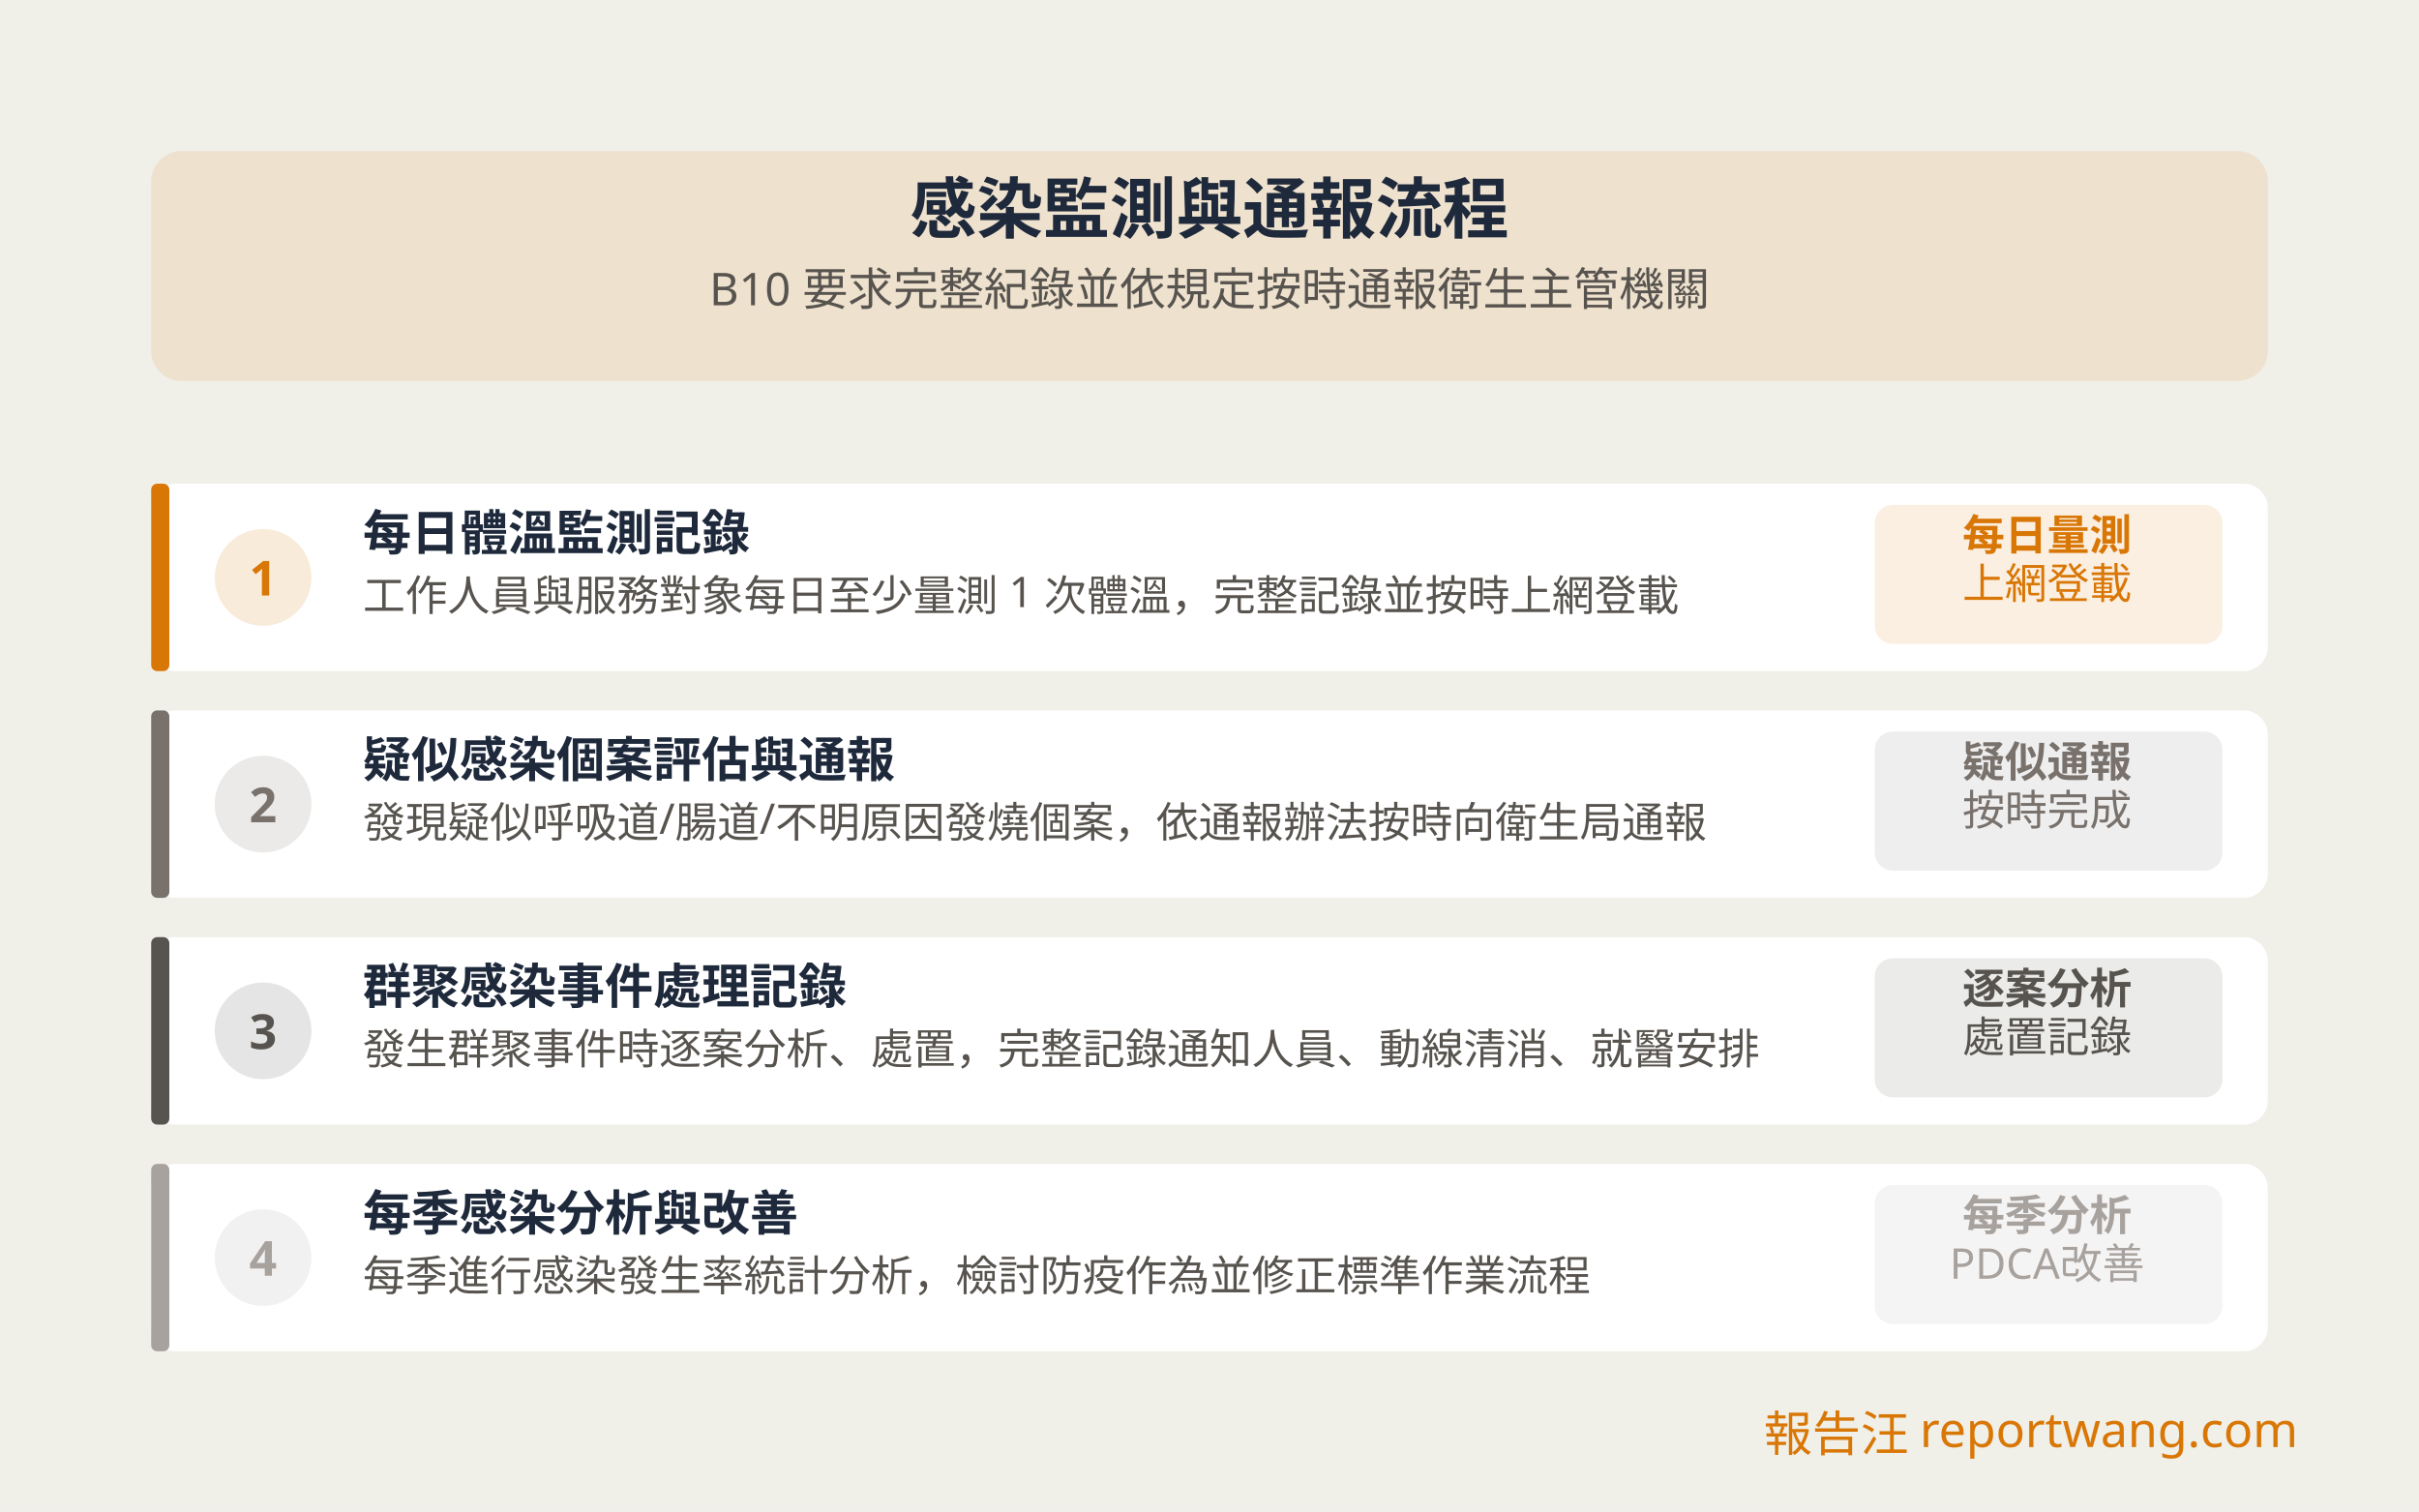
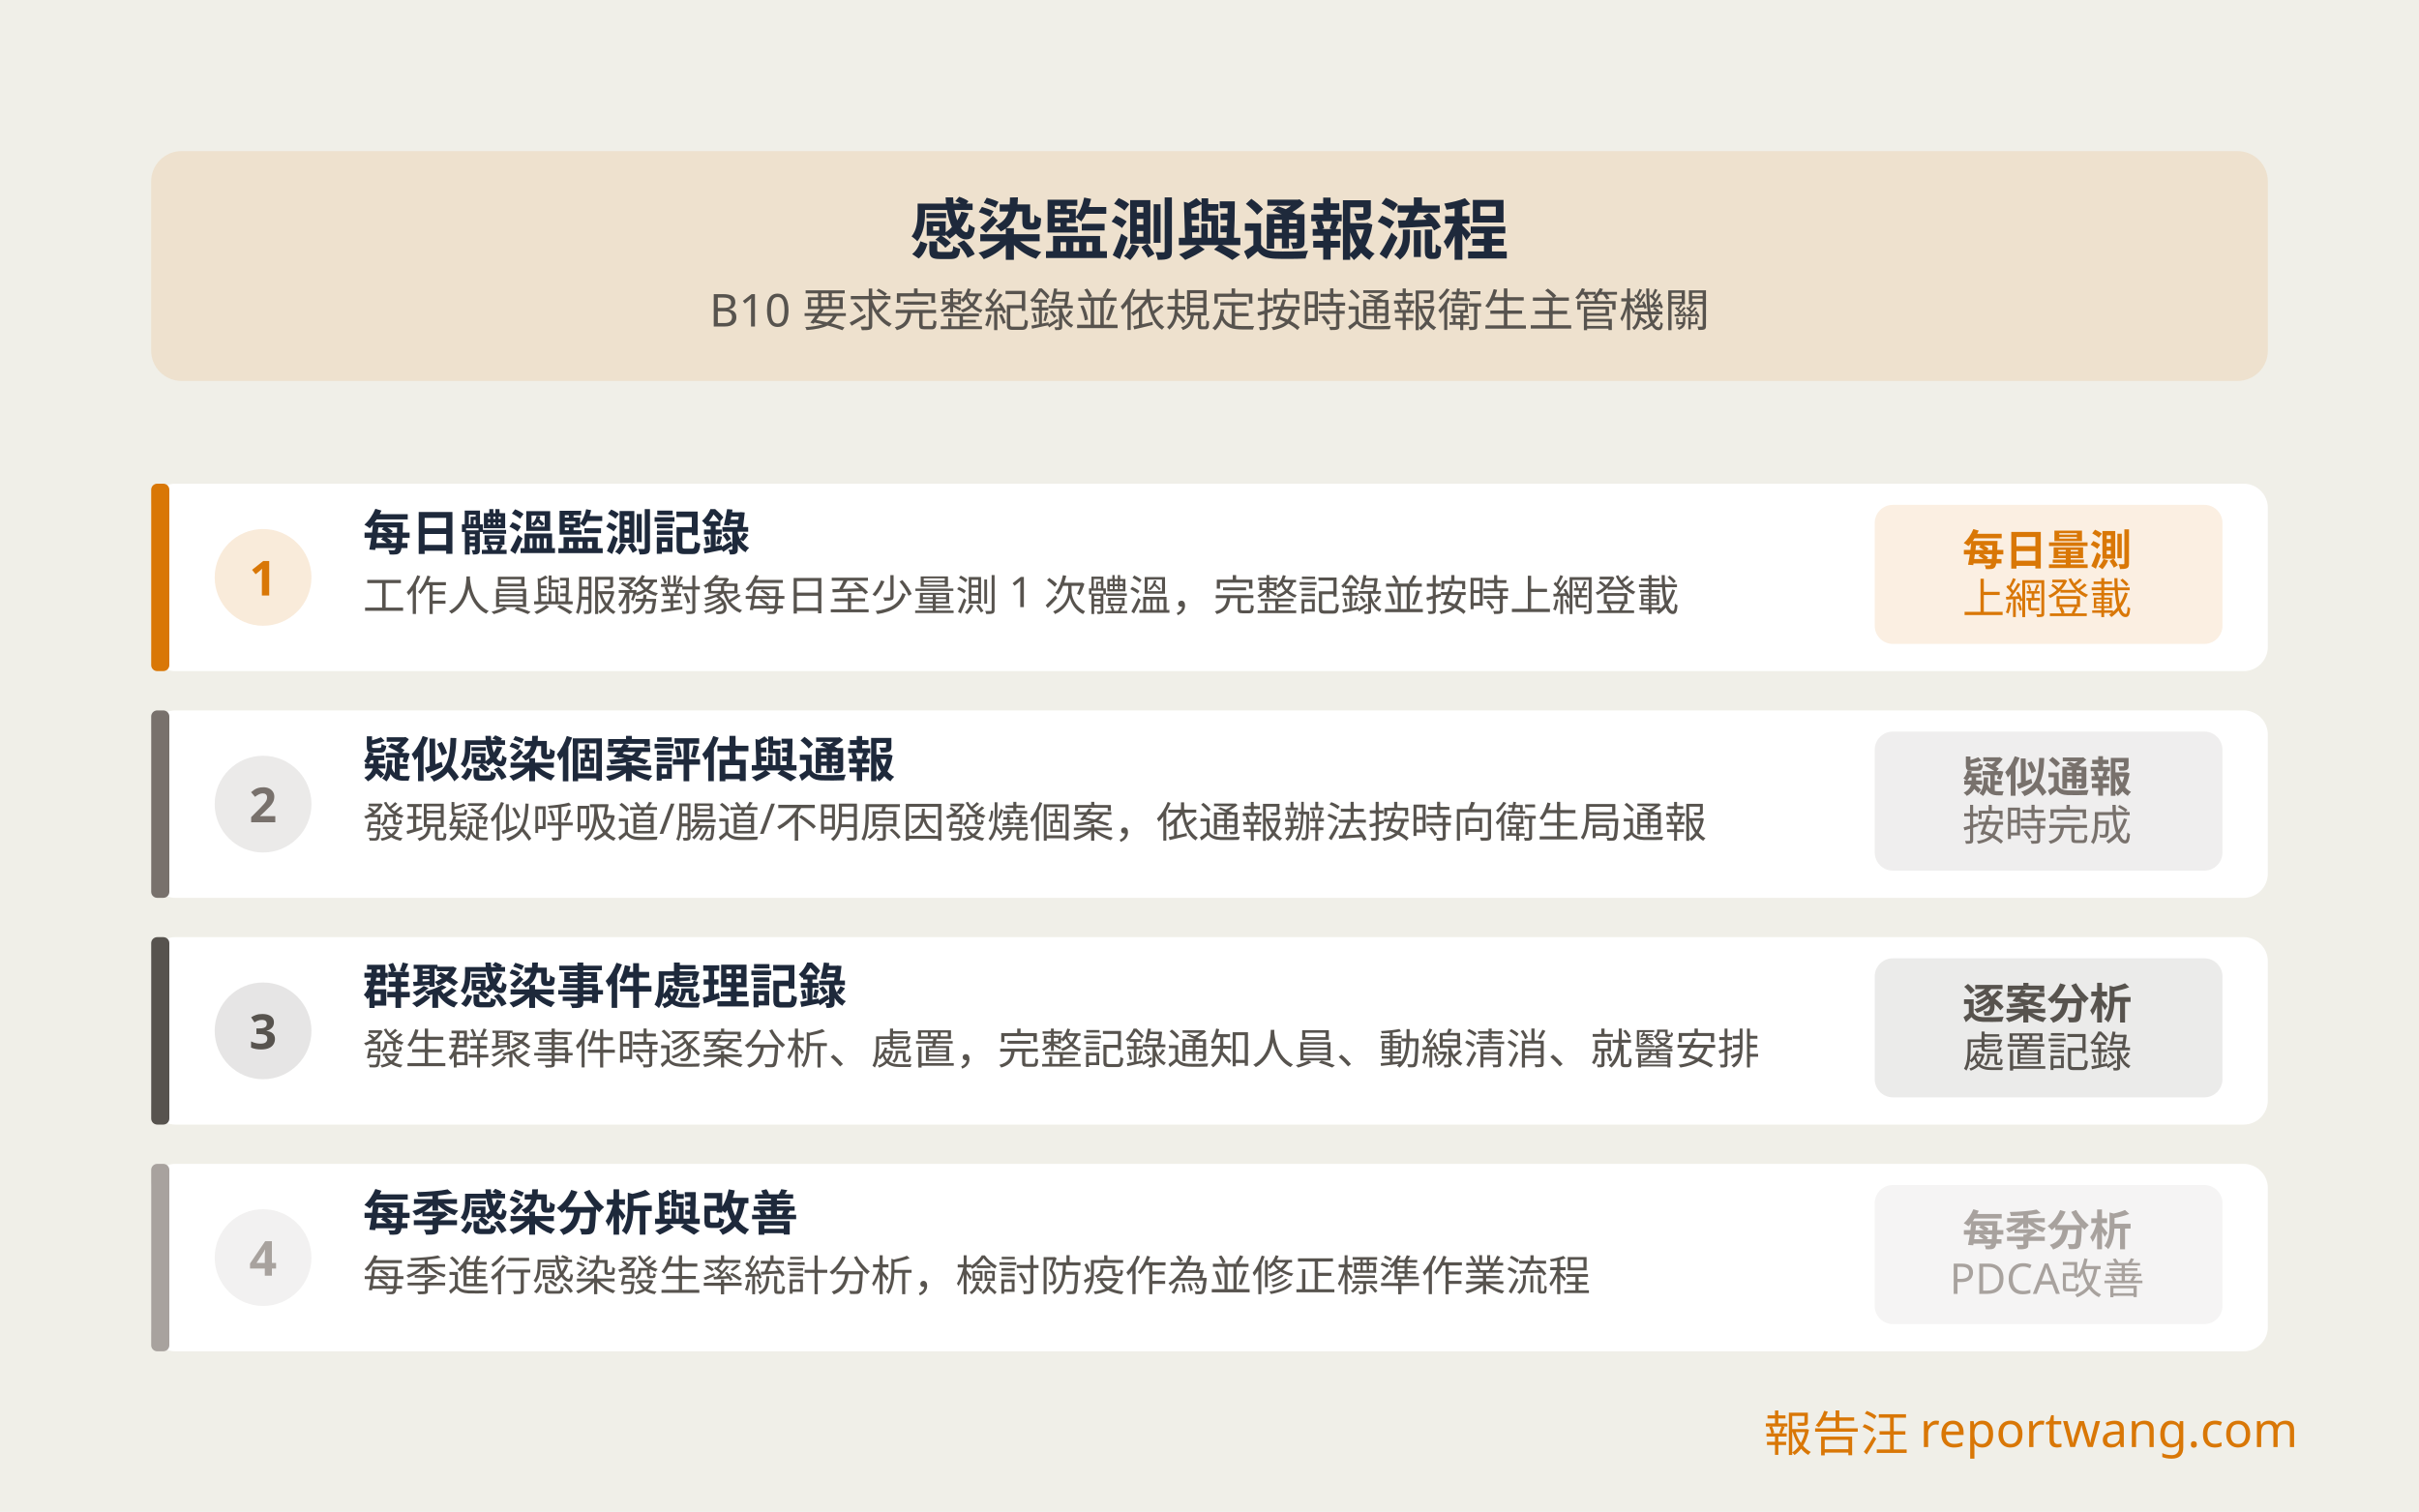
<svg xmlns="http://www.w3.org/2000/svg" width="800" height="500" viewBox="0 0 800 500" font-family="'Noto Sans TC', sans-serif">
  <rect width="800" height="500" fill="#f0efe8" />
  <rect x="50" y="50" width="700" height="76" rx="10" fill="#d97706" opacity="0.12" />
-   <text x="400" y="77" font-size="22" fill="#1e293b" font-weight="700" text-anchor="middle">感染監測與通報流程</text>
-   <text x="400" y="101" font-size="15" fill="#57534e" text-anchor="middle">B10 要求完整紀錄並依規定按時通報衛生主管機關</text>
+   <text x="400" y="84" font-size="22" fill="#1e293b" font-weight="700" text-anchor="middle">感染監測與通報流程</text>
+   <text x="400" y="108" font-size="15" fill="#57534e" text-anchor="middle">B10 要求完整紀錄並依規定按時通報衛生主管機關</text>
  <rect x="50" y="160" width="700" height="62" rx="8" fill="#ffffff" />
  <rect x="50" y="160" width="6" height="62" rx="2" fill="#d97706" />
  <circle cx="87" cy="191" r="16" fill="#d97706" opacity="0.15" />
  <text x="87" y="197" font-size="16" fill="#d97706" font-weight="700" text-anchor="middle">1</text>
  <text x="120" y="182" font-size="16" fill="#1e293b" font-weight="700">每日體溫監測記錄</text>
  <text x="120" y="202" font-size="14" fill="#57534e">工作人員與服務對象每日至少量測 1 次體溫，完整記錄並按時上網登載</text>
  <rect x="620" y="167" width="115" height="46" rx="6" fill="#d97706" opacity="0.12" />
-   <text x="677" y="182" font-size="14" fill="#d97706" font-weight="700" text-anchor="middle">每日量測</text>
-   <text x="677" y="198" font-size="14" fill="#d97706" text-anchor="middle">上網登載</text>
+   <text x="677" y="187" font-size="14" fill="#d97706" font-weight="700" text-anchor="middle">每日量測</text>
+   <text x="677" y="203" font-size="14" fill="#d97706" text-anchor="middle">上網登載</text>
  <rect x="50" y="235" width="700" height="62" rx="8" fill="#ffffff" />
  <rect x="50" y="235" width="6" height="62" rx="2" fill="#78716c" />
  <circle cx="87" cy="266" r="16" fill="#78716c" opacity="0.15" />
  <text x="87" y="272" font-size="16" fill="#78716c" font-weight="700" text-anchor="middle">2</text>
  <text x="120" y="257" font-size="16" fill="#1e293b" font-weight="700">疑似感染個案評估與通報</text>
  <text x="120" y="277" font-size="14" fill="#57534e">發現疑似呼吸道/腸道/不明原因發燒個案，依通報辦法按時向衛生局通報</text>
  <rect x="620" y="242" width="115" height="46" rx="6" fill="#78716c" opacity="0.12" />
-   <text x="677" y="257" font-size="14" fill="#78716c" font-weight="700" text-anchor="middle">疑似通報</text>
-   <text x="677" y="273" font-size="14" fill="#78716c" text-anchor="middle">按時完成</text>
+   <text x="677" y="262" font-size="14" fill="#78716c" font-weight="700" text-anchor="middle">疑似通報</text>
+   <text x="677" y="278" font-size="14" fill="#78716c" text-anchor="middle">按時完成</text>
  <rect x="50" y="310" width="700" height="62" rx="8" fill="#ffffff" />
  <rect x="50" y="310" width="6" height="62" rx="2" fill="#57534e" />
  <circle cx="87" cy="341" r="16" fill="#57534e" opacity="0.15" />
  <text x="87" y="347" font-size="16" fill="#57534e" font-weight="700" text-anchor="middle">3</text>
  <text x="120" y="332" font-size="16" fill="#1e293b" font-weight="700">群聚感染事件處理記錄</text>
  <text x="120" y="352" font-size="14" fill="#57534e">發生群聚事件時逐案分析、處置，完整記錄通知人員、動線清消、就醫安排</text>
  <rect x="620" y="317" width="115" height="46" rx="6" fill="#57534e" opacity="0.12" />
-   <text x="677" y="332" font-size="14" fill="#57534e" font-weight="700" text-anchor="middle">逐案分析</text>
-   <text x="677" y="348" font-size="14" fill="#57534e" text-anchor="middle">處置記錄</text>
+   <text x="677" y="337" font-size="14" fill="#57534e" font-weight="700" text-anchor="middle">逐案分析</text>
+   <text x="677" y="353" font-size="14" fill="#57534e" text-anchor="middle">處置記錄</text>
  <rect x="50" y="385" width="700" height="62" rx="8" fill="#ffffff" />
  <rect x="50" y="385" width="6" height="62" rx="2" fill="#a8a29e" />
  <circle cx="87" cy="416" r="16" fill="#a8a29e" opacity="0.15" />
  <text x="87" y="422" font-size="16" fill="#a8a29e" font-weight="700" text-anchor="middle">4</text>
  <text x="120" y="407" font-size="16" fill="#1e293b" font-weight="700">每季感染分析與改善</text>
  <text x="120" y="427" font-size="14" fill="#57534e">每季進行感染發生率統計分析，檢討防疫作為並修正標準作業流程</text>
  <rect x="620" y="392" width="115" height="46" rx="6" fill="#a8a29e" opacity="0.12" />
-   <text x="677" y="407" font-size="14" fill="#a8a29e" font-weight="700" text-anchor="middle">每季分析</text>
-   <text x="677" y="423" font-size="14" fill="#a8a29e" text-anchor="middle">PDCA改善</text>
+   <text x="677" y="412" font-size="14" fill="#a8a29e" font-weight="700" text-anchor="middle">每季分析</text>
+   <text x="677" y="428" font-size="14" fill="#a8a29e" text-anchor="middle">PDCA改善</text>
  <text x="760" y="480" font-size="16" fill="#d97706" text-anchor="end" font-weight="400">報告汪 reportwang.com</text>
</svg>
